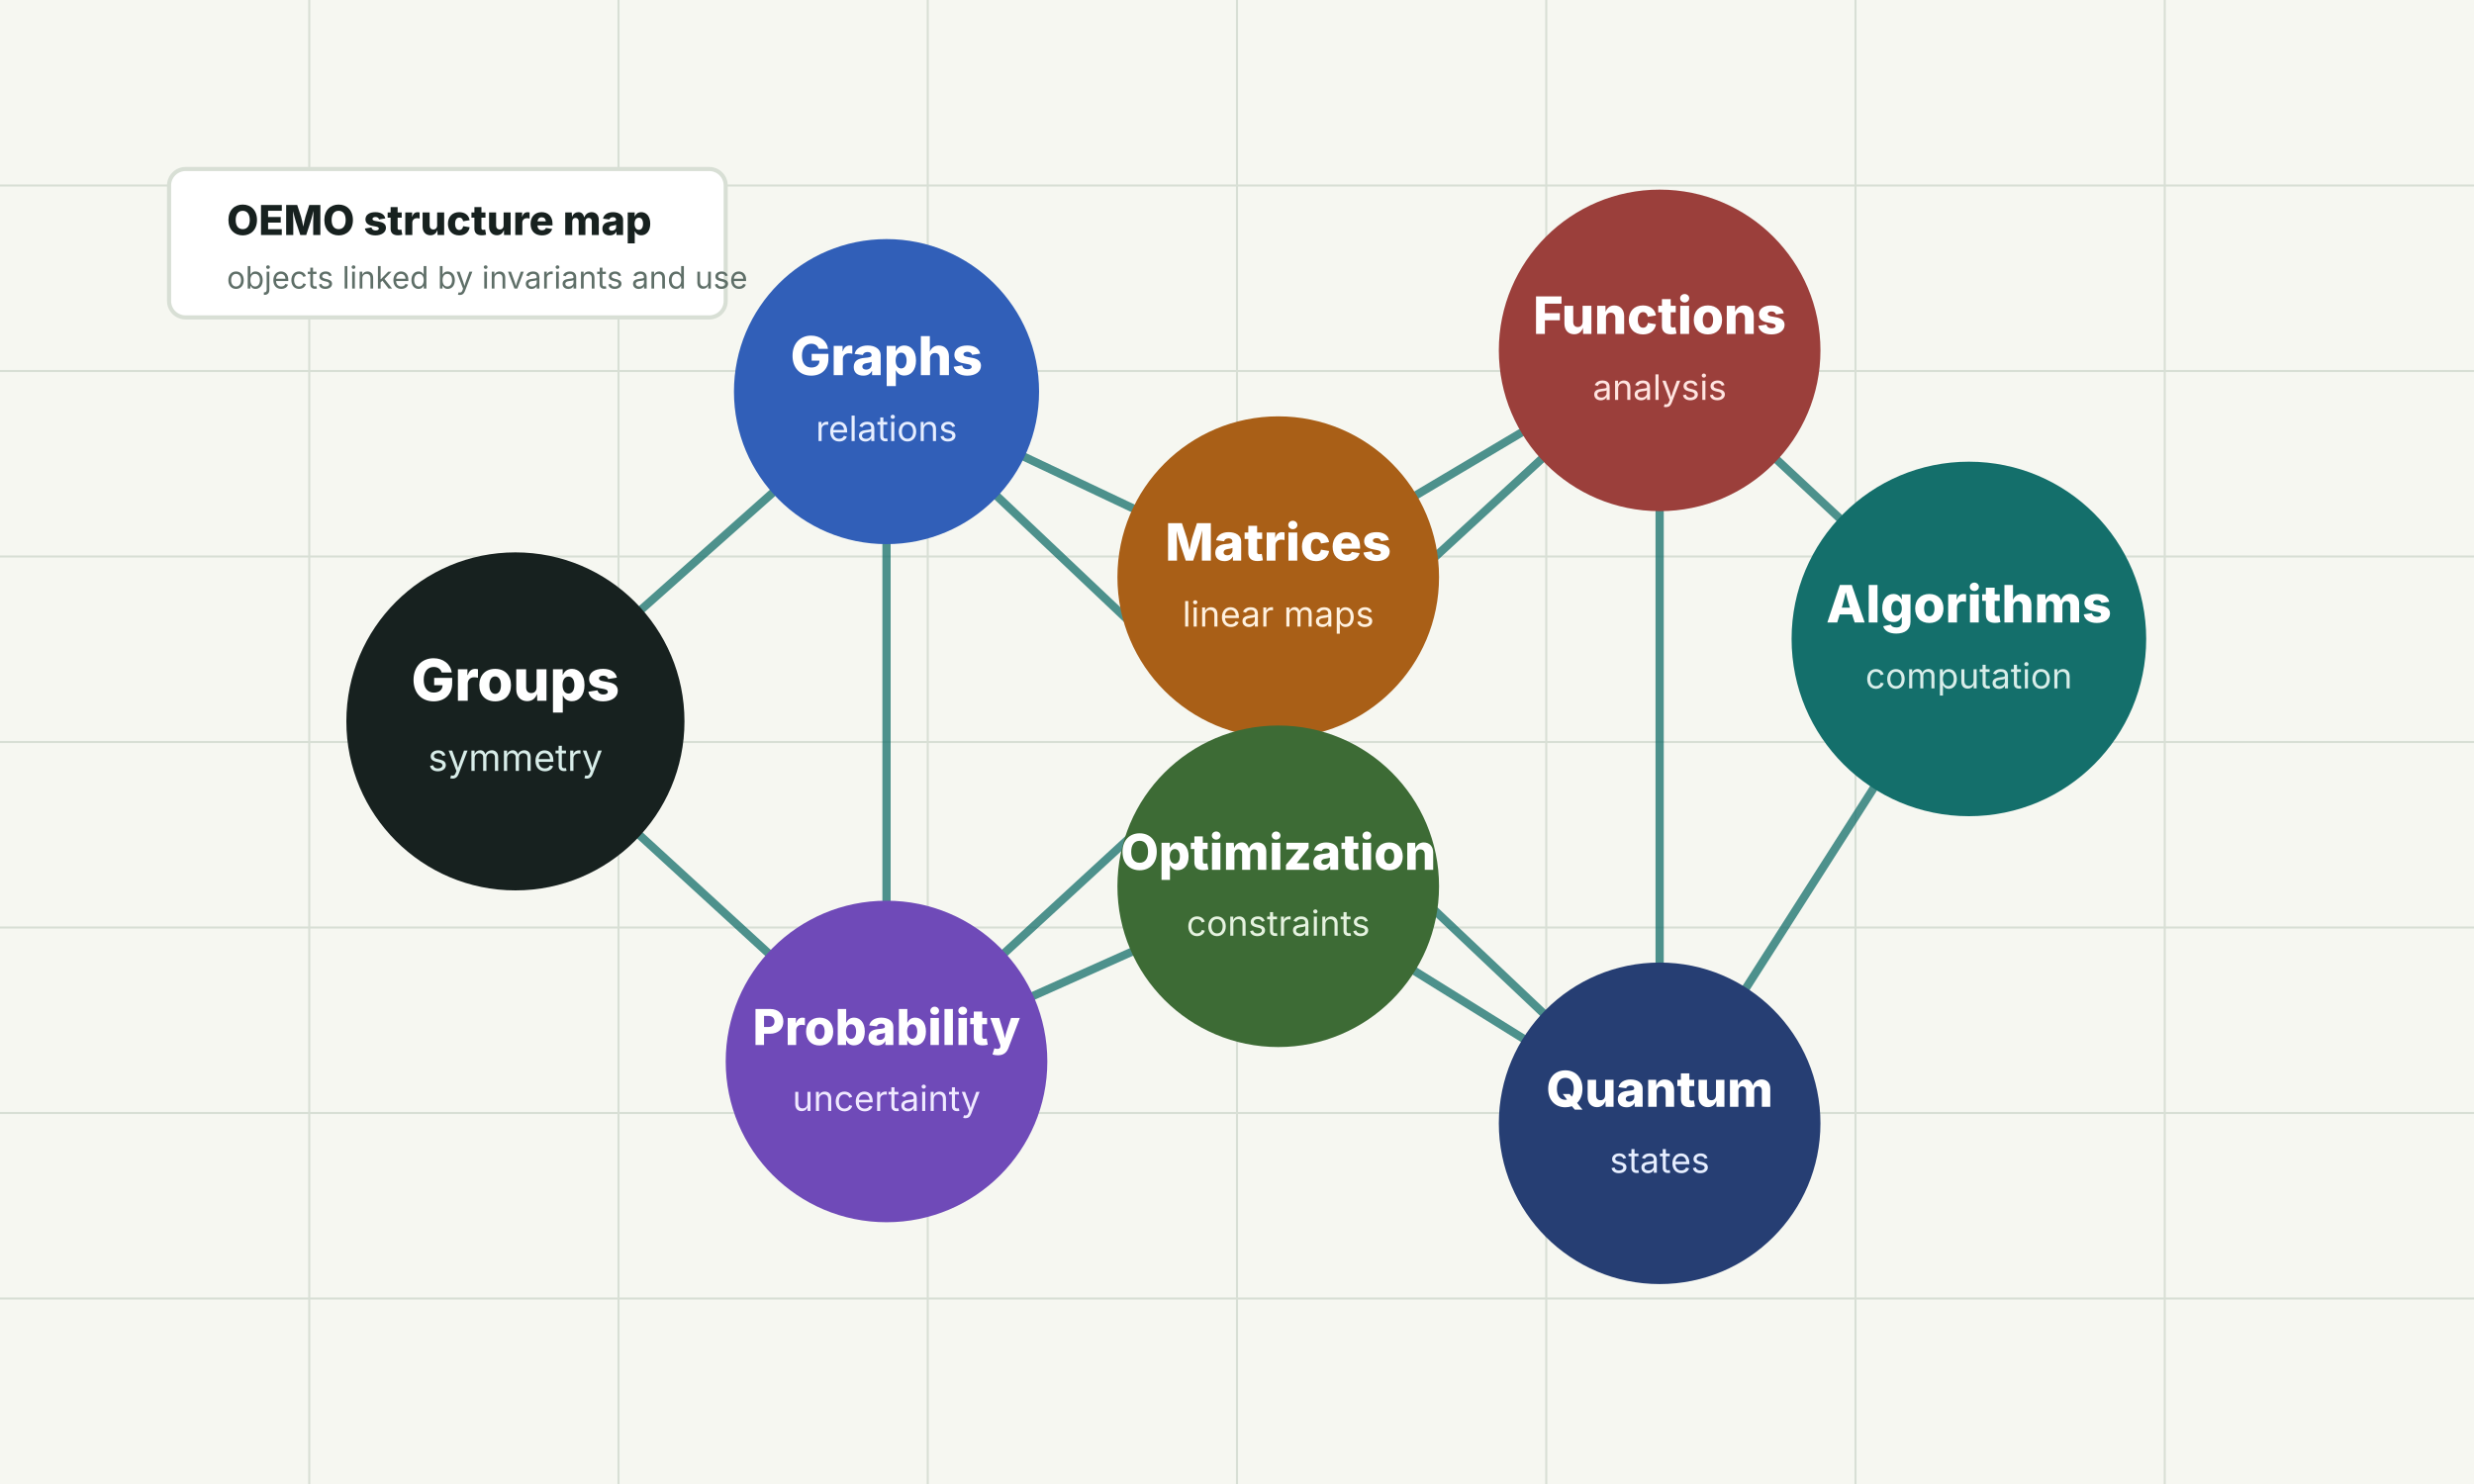
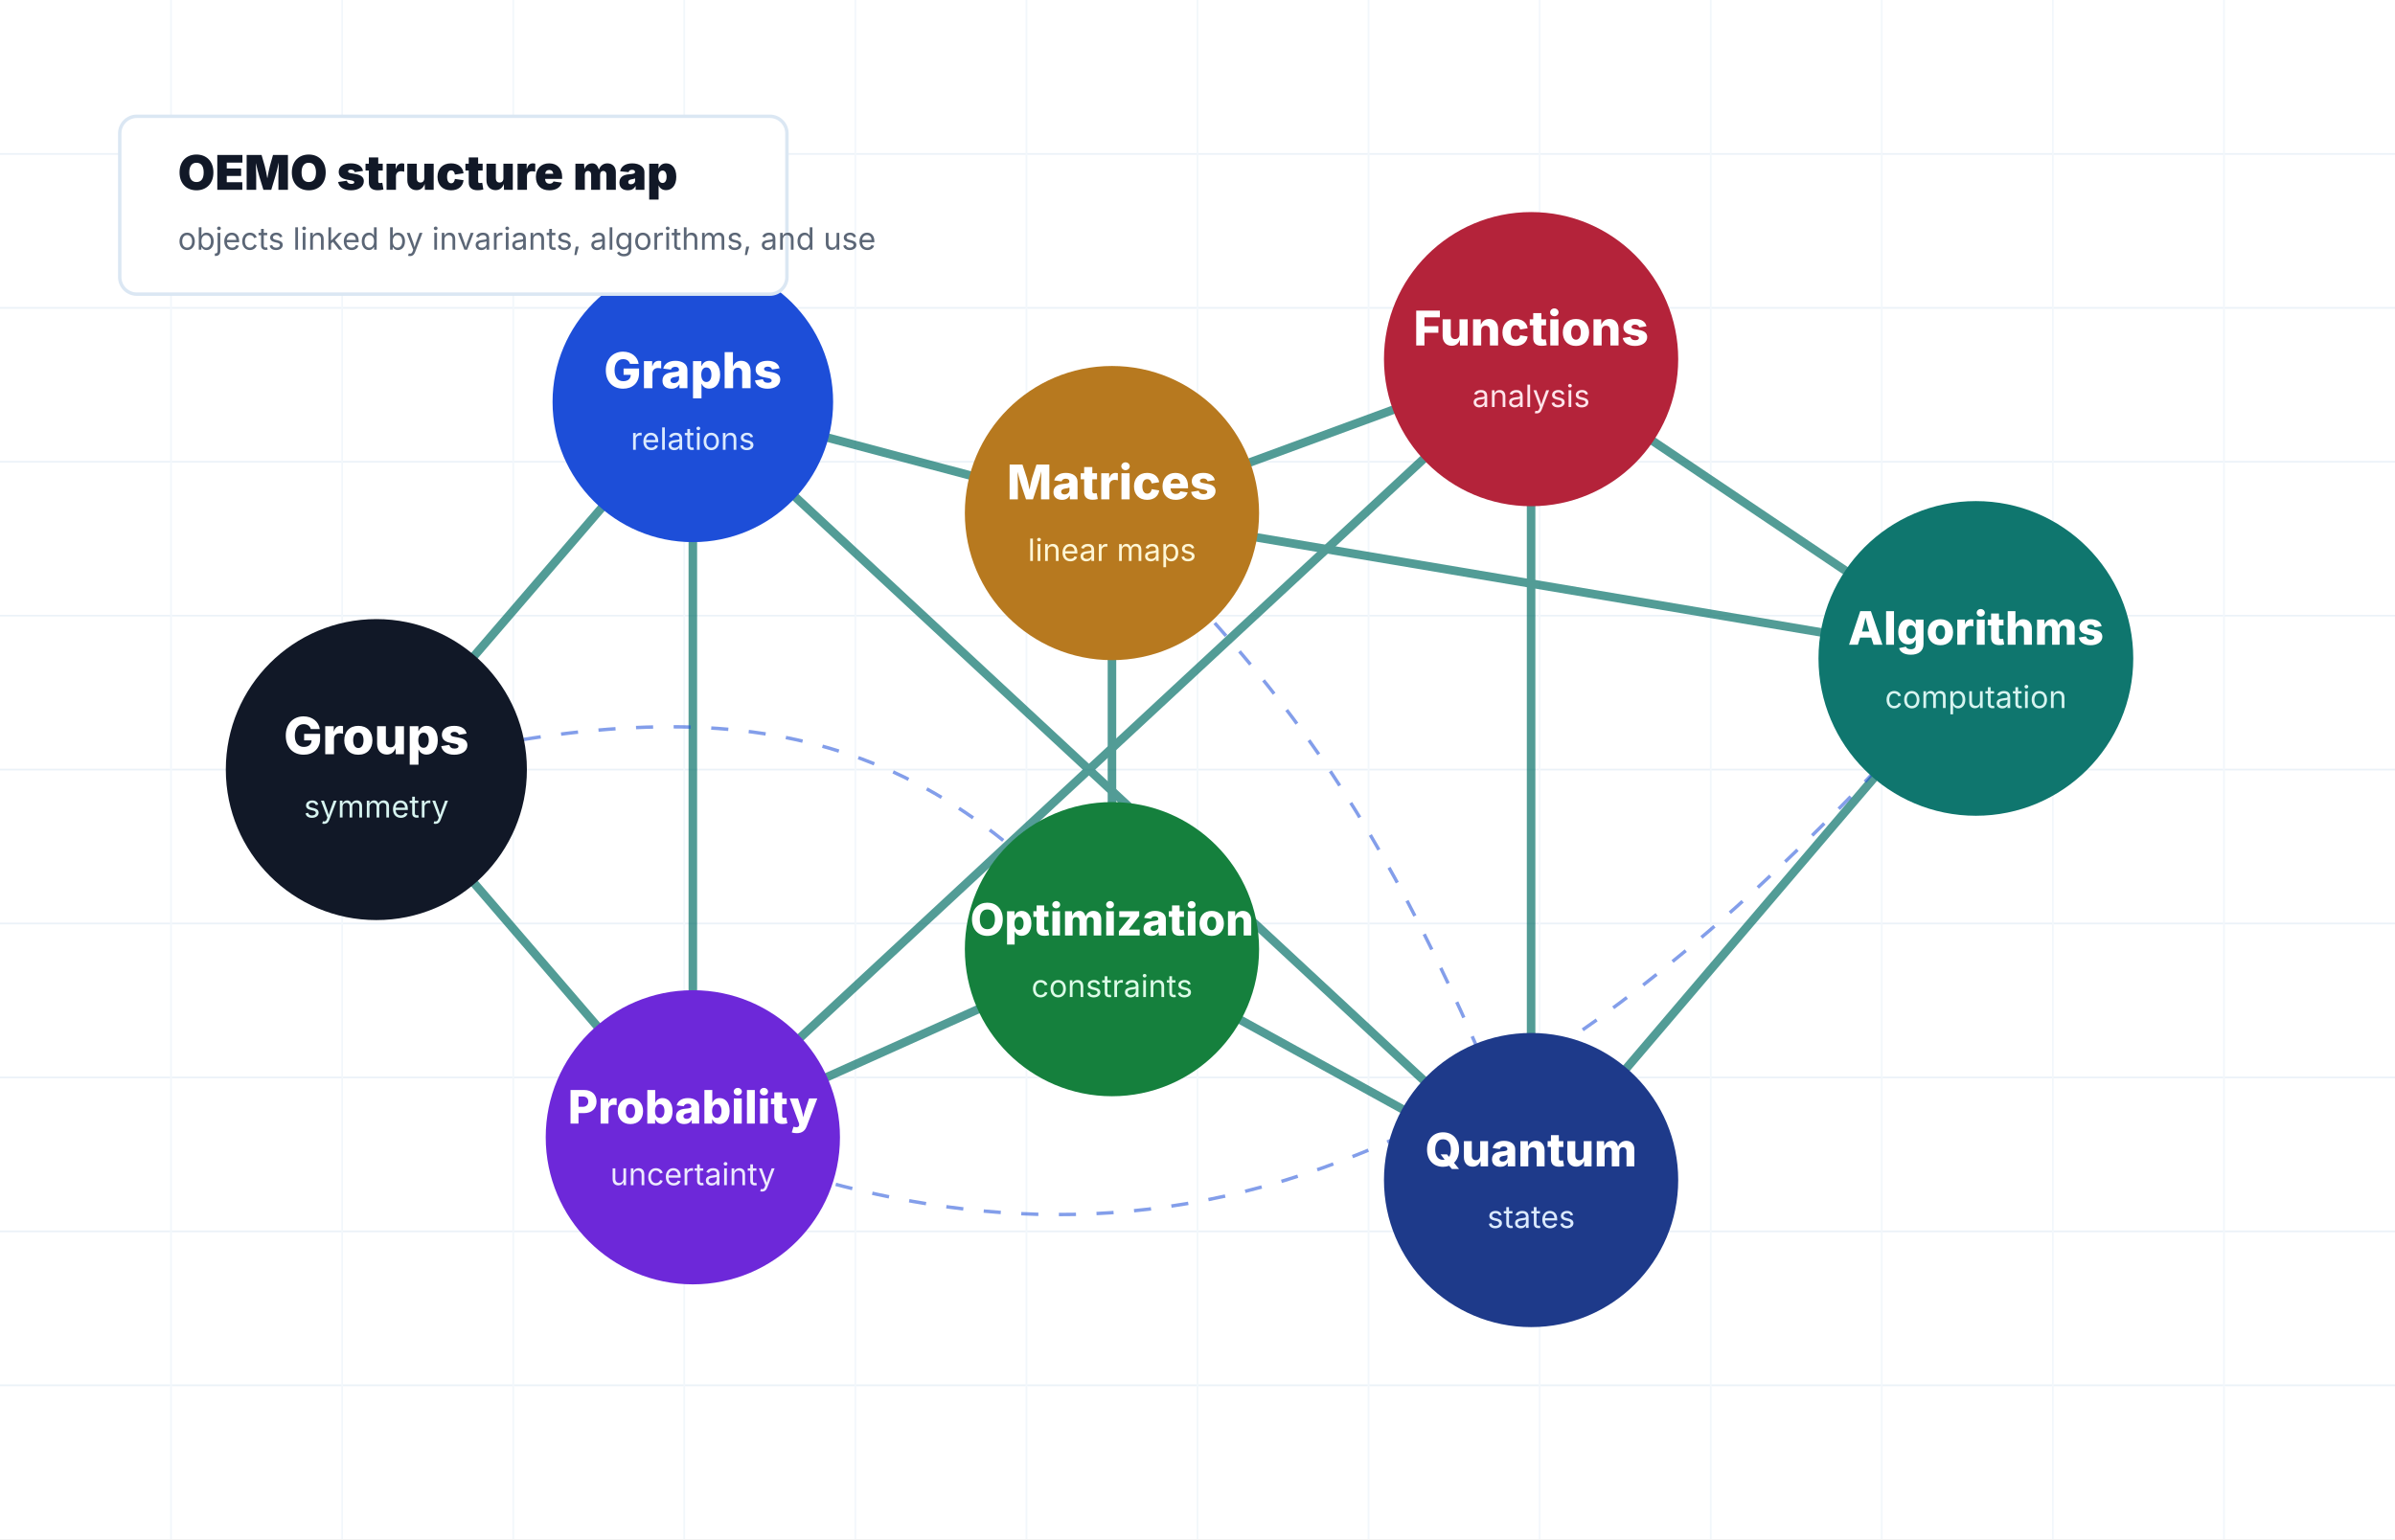
- <svg xmlns="http://www.w3.org/2000/svg" width="1200" height="720" viewBox="0 0 1200 720" fill="none" role="img" aria-labelledby="title desc">
-   <rect width="1200" height="720" fill="#F6F7F1" />
-   <path d="M0 90H1200M0 180H1200M0 270H1200M0 360H1200M0 450H1200M0 540H1200M0 630H1200M150 0V720M300 0V720M450 0V720M600 0V720M750 0V720M900 0V720M1050 0V720" stroke="#D8DFD5" stroke-width="1" />
-   <g stroke="#146F6B" stroke-width="4" stroke-linecap="round" opacity="0.75">
-     <path d="M250 350L430 190L620 280L805 170L955 310" />
-     <path d="M250 350L430 515L620 430L805 545L955 310" />
-     <path d="M430 190L430 515" />
-     <path d="M620 280L620 430" />
-     <path d="M805 170L805 545" />
-     <path d="M430 190L805 545" />
-     <path d="M430 515L805 170" />
+ <svg xmlns="http://www.w3.org/2000/svg" width="1400" height="900" viewBox="0 0 1400 900" fill="none" role="img" aria-labelledby="title desc">
+   <rect width="1400" height="900" fill="#FFFFFF" />
+   <g opacity="0.55">
+     <path d="M0 90H1400M0 180H1400M0 270H1400M0 360H1400M0 450H1400M0 540H1400M0 630H1400M0 720H1400M0 810H1400" stroke="#DBE7F3" stroke-width="1" />
+     <path d="M100 0V900M200 0V900M300 0V900M400 0V900M500 0V900M600 0V900M700 0V900M800 0V900M900 0V900M1000 0V900M1100 0V900M1200 0V900M1300 0V900" stroke="#E7F0F8" stroke-width="1" />
+   </g>
+   <g stroke="#0F766E" stroke-width="5" stroke-linecap="round" opacity="0.72">
+     <path d="M220 450L405 235L650 300L895 210L1155 385" />
+     <path d="M220 450L405 665L650 555L895 690L1155 385" />
+     <path d="M405 235L405 665" />
+     <path d="M650 300L650 555" />
+     <path d="M895 210L895 690" />
+     <path d="M405 235L895 690" />
+     <path d="M405 665L895 210" />
+     <path d="M650 300L1155 385" />
+   </g>
+   <g stroke="#1D4ED8" stroke-width="2" stroke-dasharray="10 12" opacity="0.55">
+     <path d="M220 450C405 405 530 410 650 555" />
+     <path d="M650 300C735 390 805 455 895 690" />
+     <path d="M405 665C610 745 840 755 1155 385" />
  </g>
  <g>
-     <circle cx="250" cy="350" r="82" fill="#17211F" />
-     <text x="250" y="340" text-anchor="middle" font-family="Inter, Arial, sans-serif" font-size="28" font-weight="800" fill="#FFFFFF">Groups</text>
-     <text x="250" y="374" text-anchor="middle" font-family="Inter, Arial, sans-serif" font-size="18" fill="#D8EDE9">symmetry</text>
+     <circle cx="220" cy="450" r="88" fill="#111827" />
+     <text x="220" y="441" text-anchor="middle" font-family="Inter, Arial, sans-serif" font-size="30" font-weight="800" fill="#FFFFFF">Groups</text>
+     <text x="220" y="478" text-anchor="middle" font-family="Inter, Arial, sans-serif" font-size="18" fill="#D7F4F0">symmetry</text>
  </g>
  <g>
-     <circle cx="430" cy="190" r="74" fill="#315FB8" />
-     <text x="430" y="182" text-anchor="middle" font-family="Inter, Arial, sans-serif" font-size="26" font-weight="800" fill="#FFFFFF">Graphs</text>
-     <text x="430" y="214" text-anchor="middle" font-family="Inter, Arial, sans-serif" font-size="17" fill="#E6EEFF">relations</text>
+     <circle cx="405" cy="235" r="82" fill="#1D4ED8" />
+     <text x="405" y="227" text-anchor="middle" font-family="Inter, Arial, sans-serif" font-size="29" font-weight="800" fill="#FFFFFF">Graphs</text>
+     <text x="405" y="263" text-anchor="middle" font-family="Inter, Arial, sans-serif" font-size="18" fill="#DBEAFE">relations</text>
  </g>
  <g>
-     <circle cx="620" cy="280" r="78" fill="#A95F17" />
-     <text x="620" y="272" text-anchor="middle" font-family="Inter, Arial, sans-serif" font-size="25" font-weight="800" fill="#FFFFFF">Matrices</text>
-     <text x="620" y="304" text-anchor="middle" font-family="Inter, Arial, sans-serif" font-size="17" fill="#FFF1DF">linear maps</text>
+     <circle cx="650" cy="300" r="86" fill="#B7791F" />
+     <text x="650" y="292" text-anchor="middle" font-family="Inter, Arial, sans-serif" font-size="28" font-weight="800" fill="#FFFFFF">Matrices</text>
+     <text x="650" y="328" text-anchor="middle" font-family="Inter, Arial, sans-serif" font-size="18" fill="#FFF7D6">linear maps</text>
  </g>
  <g>
-     <circle cx="805" cy="170" r="78" fill="#9B3F3B" />
-     <text x="805" y="162" text-anchor="middle" font-family="Inter, Arial, sans-serif" font-size="25" font-weight="800" fill="#FFFFFF">Functions</text>
-     <text x="805" y="194" text-anchor="middle" font-family="Inter, Arial, sans-serif" font-size="17" fill="#FFE4E0">analysis</text>
+     <circle cx="895" cy="210" r="86" fill="#B4233A" />
+     <text x="895" y="202" text-anchor="middle" font-family="Inter, Arial, sans-serif" font-size="28" font-weight="800" fill="#FFFFFF">Functions</text>
+     <text x="895" y="238" text-anchor="middle" font-family="Inter, Arial, sans-serif" font-size="18" fill="#FFE4EA">analysis</text>
  </g>
  <g>
-     <circle cx="955" cy="310" r="86" fill="#146F6B" />
-     <text x="955" y="302" text-anchor="middle" font-family="Inter, Arial, sans-serif" font-size="25" font-weight="800" fill="#FFFFFF">Algorithms</text>
-     <text x="955" y="334" text-anchor="middle" font-family="Inter, Arial, sans-serif" font-size="17" fill="#D8EDE9">computation</text>
+     <circle cx="1155" cy="385" r="92" fill="#0F766E" />
+     <text x="1155" y="377" text-anchor="middle" font-family="Inter, Arial, sans-serif" font-size="27" font-weight="800" fill="#FFFFFF">Algorithms</text>
+     <text x="1155" y="414" text-anchor="middle" font-family="Inter, Arial, sans-serif" font-size="18" fill="#D7F4F0">computation</text>
  </g>
  <g>
-     <circle cx="430" cy="515" r="78" fill="#6F4AB8" />
-     <text x="430" y="507" text-anchor="middle" font-family="Inter, Arial, sans-serif" font-size="24" font-weight="800" fill="#FFFFFF">Probability</text>
-     <text x="430" y="539" text-anchor="middle" font-family="Inter, Arial, sans-serif" font-size="17" fill="#F0E9FF">uncertainty</text>
+     <circle cx="405" cy="665" r="86" fill="#6D28D9" />
+     <text x="405" y="657" text-anchor="middle" font-family="Inter, Arial, sans-serif" font-size="27" font-weight="800" fill="#FFFFFF">Probability</text>
+     <text x="405" y="693" text-anchor="middle" font-family="Inter, Arial, sans-serif" font-size="18" fill="#EDE9FE">uncertainty</text>
  </g>
  <g>
-     <circle cx="620" cy="430" r="78" fill="#3D6B35" />
-     <text x="620" y="422" text-anchor="middle" font-family="Inter, Arial, sans-serif" font-size="24" font-weight="800" fill="#FFFFFF">Optimization</text>
-     <text x="620" y="454" text-anchor="middle" font-family="Inter, Arial, sans-serif" font-size="17" fill="#E5F2DF">constraints</text>
+     <circle cx="650" cy="555" r="86" fill="#15803D" />
+     <text x="650" y="547" text-anchor="middle" font-family="Inter, Arial, sans-serif" font-size="26" font-weight="800" fill="#FFFFFF">Optimization</text>
+     <text x="650" y="583" text-anchor="middle" font-family="Inter, Arial, sans-serif" font-size="18" fill="#DCFCE7">constraints</text>
  </g>
  <g>
-     <circle cx="805" cy="545" r="78" fill="#263E73" />
-     <text x="805" y="537" text-anchor="middle" font-family="Inter, Arial, sans-serif" font-size="24" font-weight="800" fill="#FFFFFF">Quantum</text>
-     <text x="805" y="569" text-anchor="middle" font-family="Inter, Arial, sans-serif" font-size="17" fill="#E6EEFF">states</text>
+     <circle cx="895" cy="690" r="86" fill="#1E3A8A" />
+     <text x="895" y="682" text-anchor="middle" font-family="Inter, Arial, sans-serif" font-size="27" font-weight="800" fill="#FFFFFF">Quantum</text>
+     <text x="895" y="718" text-anchor="middle" font-family="Inter, Arial, sans-serif" font-size="18" fill="#DBEAFE">states</text>
  </g>
  <g>
-     <rect x="82" y="82" width="270" height="72" rx="8" fill="#FFFFFF" stroke="#D8DFD5" stroke-width="2" />
-     <text x="110" y="114" font-family="Inter, Arial, sans-serif" font-size="20" font-weight="800" fill="#17211F">OEMO structure map</text>
-     <text x="110" y="140" font-family="Inter, Arial, sans-serif" font-size="15" fill="#5F6F68">objects linked by invariants and use</text>
+     <rect x="70" y="68" width="390" height="104" rx="10" fill="#FFFFFF" stroke="#DBE7F3" stroke-width="2" />
+     <text x="104" y="111" font-family="Inter, Arial, sans-serif" font-size="28" font-weight="850" fill="#111827">OEMO structure map</text>
+     <text x="104" y="146" font-family="Inter, Arial, sans-serif" font-size="18" fill="#5B6676">objects linked by invariants, algorithms, and use</text>
  </g>
</svg>
